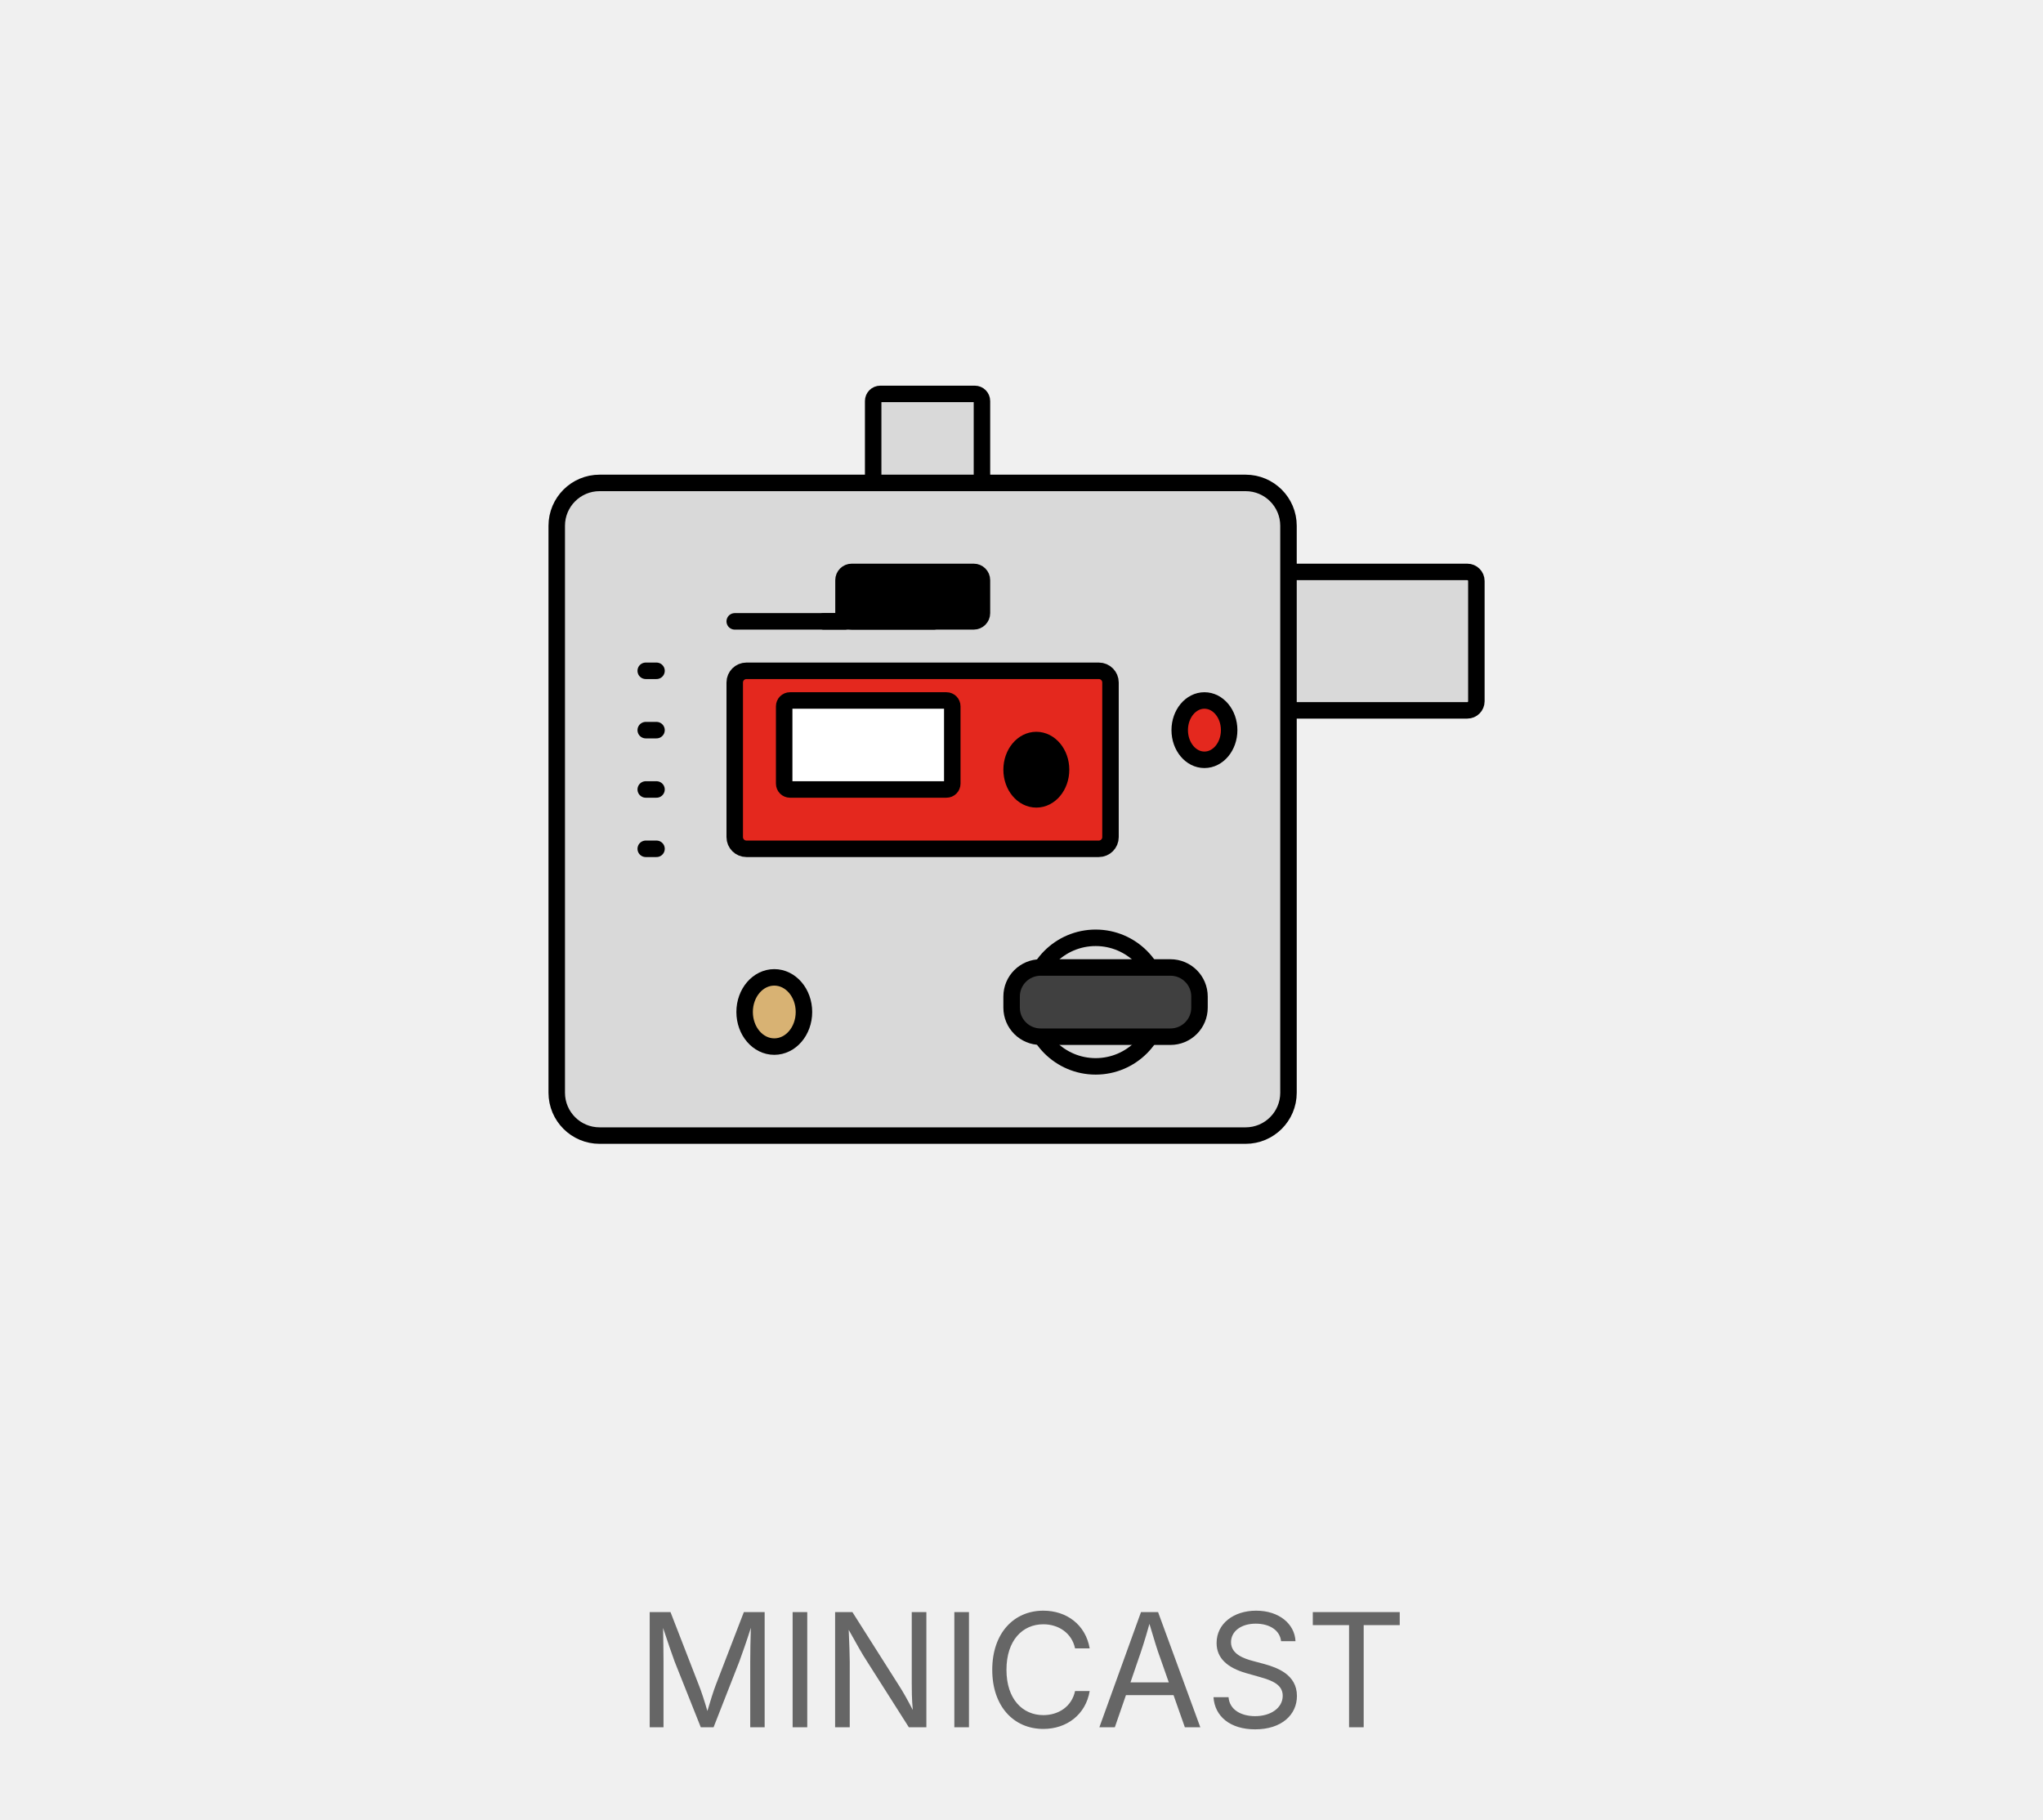
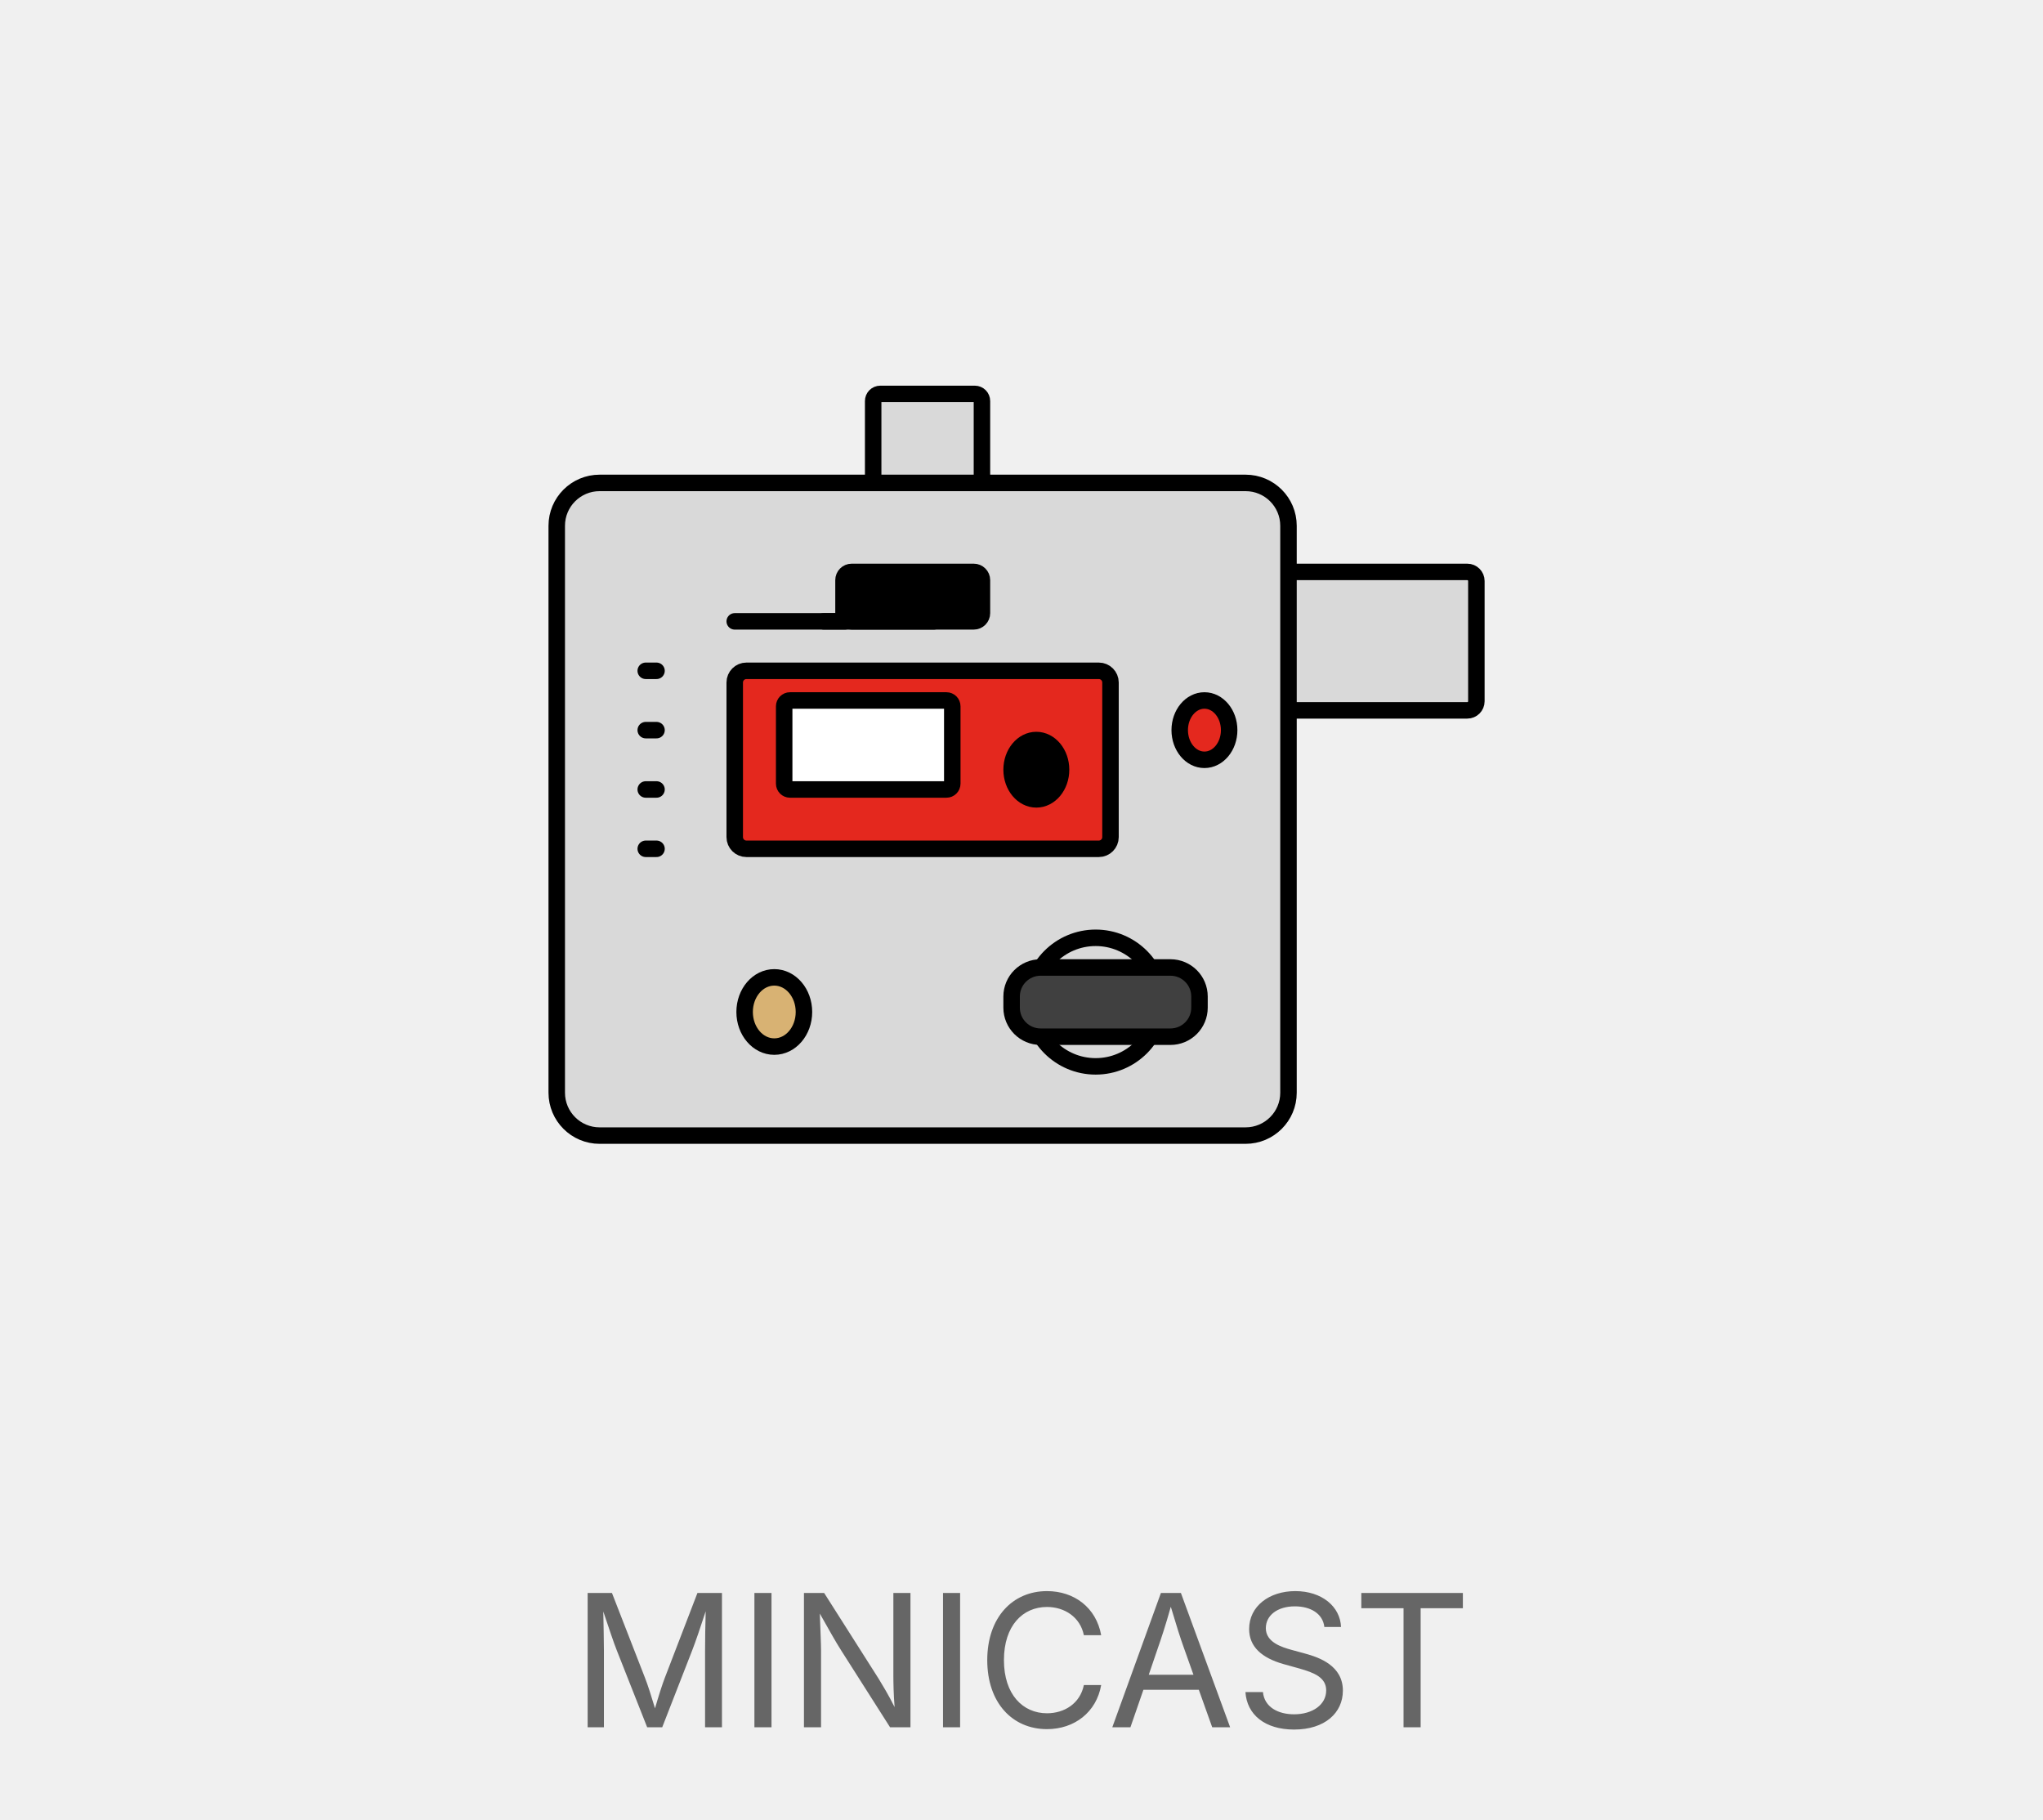
<svg xmlns="http://www.w3.org/2000/svg" width="130.25px" height="116px" overflow="hidden" viewBox="-29.125 -29.125 130.25 138">
  <rect id="bounding-box" x="-29.125" y="-29.125" width="130.25" height="116" fill="none" pointer-events="all" />
  <g id="svg_scaling_group" transform="scale(0.7499985)">
    <g transform="translate(-986 -193)">
      <path d="M1019 194.723C1019 194.324 1019.32 194 1019.72 194L1029.28 194C1029.68 194 1030 194.324 1030 194.723L1030 206.277C1030 206.676 1029.68 207 1029.28 207L1019.72 207C1019.32 207 1019 206.676 1019 206.277Z" stroke="#000000" stroke-width="1.667" stroke-linejoin="round" stroke-miterlimit="10" fill="#D9D9D9" fill-rule="evenodd" />
      <path d="M1048 212.92C1048 212.412 1048.41 212 1048.92 212L1079.08 212C1079.59 212 1080 212.412 1080 212.92L1080 225.08C1080 225.588 1079.59 226 1079.08 226L1048.92 226C1048.41 226 1048 225.588 1048 225.08Z" stroke="#000000" stroke-width="1.667" stroke-linejoin="round" stroke-miterlimit="10" fill="#D9D9D9" fill-rule="evenodd" />
      <path d="M987 207.336C987 204.941 988.941 203 991.336 203L1056.66 203C1059.06 203 1061 204.941 1061 207.336L1061 264.664C1061 267.059 1059.06 269 1056.66 269L991.336 269C988.941 269 987 267.059 987 264.664Z" stroke="#000000" stroke-width="1.667" stroke-linejoin="round" stroke-miterlimit="10" fill="#D9D9D9" fill-rule="evenodd" />
      <path d="M1005 223.182C1005 222.529 1005.53 222 1006.18 222L1041.82 222C1042.47 222 1043 222.529 1043 223.182L1043 238.818C1043 239.471 1042.47 240 1041.82 240L1006.18 240C1005.53 240 1005 239.471 1005 238.818Z" stroke="#000000" stroke-width="1.667" stroke-linejoin="round" stroke-miterlimit="10" fill="#E4281E" fill-rule="evenodd" />
      <path d="M1010 225.591C1010 225.265 1010.26 225 1010.59 225L1026.41 225C1026.74 225 1027 225.265 1027 225.591L1027 233.409C1027 233.735 1026.74 234 1026.41 234L1010.59 234C1010.26 234 1010 233.735 1010 233.409Z" stroke="#000000" stroke-width="1.667" stroke-linejoin="round" stroke-miterlimit="10" fill="#FFFFFF" fill-rule="evenodd" />
      <path d="M1033 232C1033 230.343 1034.12 229 1035.5 229 1036.88 229 1038 230.343 1038 232 1038 233.657 1036.88 235 1035.5 235 1034.12 235 1033 233.657 1033 232Z" stroke="#000000" stroke-width="1.667" stroke-linejoin="round" stroke-miterlimit="10" fill-rule="evenodd" />
      <path d="M1050 228C1050 226.343 1051.12 225 1052.5 225 1053.88 225 1055 226.343 1055 228 1055 229.657 1053.88 231 1052.5 231 1051.12 231 1050 229.657 1050 228Z" stroke="#000000" stroke-width="1.667" stroke-linejoin="round" stroke-miterlimit="10" fill="#E4281E" fill-rule="evenodd" />
      <path d="M1035 255.5C1035 251.91 1037.91 249 1041.5 249 1045.09 249 1048 251.91 1048 255.5 1048 259.09 1045.09 262 1041.5 262 1037.91 262 1035 259.09 1035 255.5Z" stroke="#000000" stroke-width="1.667" stroke-linejoin="round" stroke-miterlimit="10" fill="#D9D9D9" fill-rule="evenodd" />
      <path d="M1033 254.937C1033 253.315 1034.31 252 1035.94 252L1049.06 252C1050.69 252 1052 253.315 1052 254.937L1052 256.063C1052 257.685 1050.69 259 1049.06 259L1035.94 259C1034.31 259 1033 257.685 1033 256.063Z" stroke="#000000" stroke-width="1.667" stroke-linejoin="round" stroke-miterlimit="10" fill="#404040" fill-rule="evenodd" />
      <path d="M1006 256.5C1006 254.567 1007.34 253 1009 253 1010.66 253 1012 254.567 1012 256.5 1012 258.433 1010.66 260 1009 260 1007.34 260 1006 258.433 1006 256.5Z" stroke="#000000" stroke-width="1.667" stroke-miterlimit="8" fill="#D8B273" fill-rule="evenodd" />
      <path d="M1005 217 1016.15 217" stroke="#000000" stroke-width="1.667" stroke-linecap="round" stroke-linejoin="round" stroke-miterlimit="10" fill="none" fill-rule="evenodd" />
      <path d="M1014 217 1025.15 217" stroke="#000000" stroke-width="1.667" stroke-linecap="round" stroke-linejoin="round" stroke-miterlimit="10" fill="none" fill-rule="evenodd" />
      <path d="M1016 212.833C1016 212.373 1016.37 212 1016.83 212L1029.17 212C1029.63 212 1030 212.373 1030 212.833L1030 216.167C1030 216.627 1029.63 217 1029.17 217L1016.83 217C1016.37 217 1016 216.627 1016 216.167Z" stroke="#000000" stroke-width="1.667" stroke-linejoin="round" stroke-miterlimit="10" fill-rule="evenodd" />
      <path d="M996 222 997.09 222" stroke="#000000" stroke-width="1.667" stroke-linecap="round" stroke-linejoin="round" stroke-miterlimit="10" fill="none" fill-rule="evenodd" />
      <path d="M996 228 997.09 228" stroke="#000000" stroke-width="1.667" stroke-linecap="round" stroke-linejoin="round" stroke-miterlimit="10" fill="none" fill-rule="evenodd" />
      <path d="M996 234 997.09 234" stroke="#000000" stroke-width="1.667" stroke-linecap="round" stroke-linejoin="round" stroke-miterlimit="10" fill="none" fill-rule="evenodd" />
      <path d="M996 240 997.09 240" stroke="#000000" stroke-width="1.667" stroke-linecap="round" stroke-linejoin="round" stroke-miterlimit="10" fill="none" fill-rule="evenodd" />
    </g>
  </g>
-   <text x="36" y="101.875" text-anchor="middle" font-family="-apple-system, BlinkMacSystemFont, sans-serif" font-size="12" fill="#666666" data-labeled="true">MINICAST</text>
+   <text x="36" y="101.875" text-anchor="middle" font-family="-apple-system, BlinkMacSystemFont, sans-serif" font-size="14" fill="#666666" data-labeled="true">MINICAST</text>
</svg>
